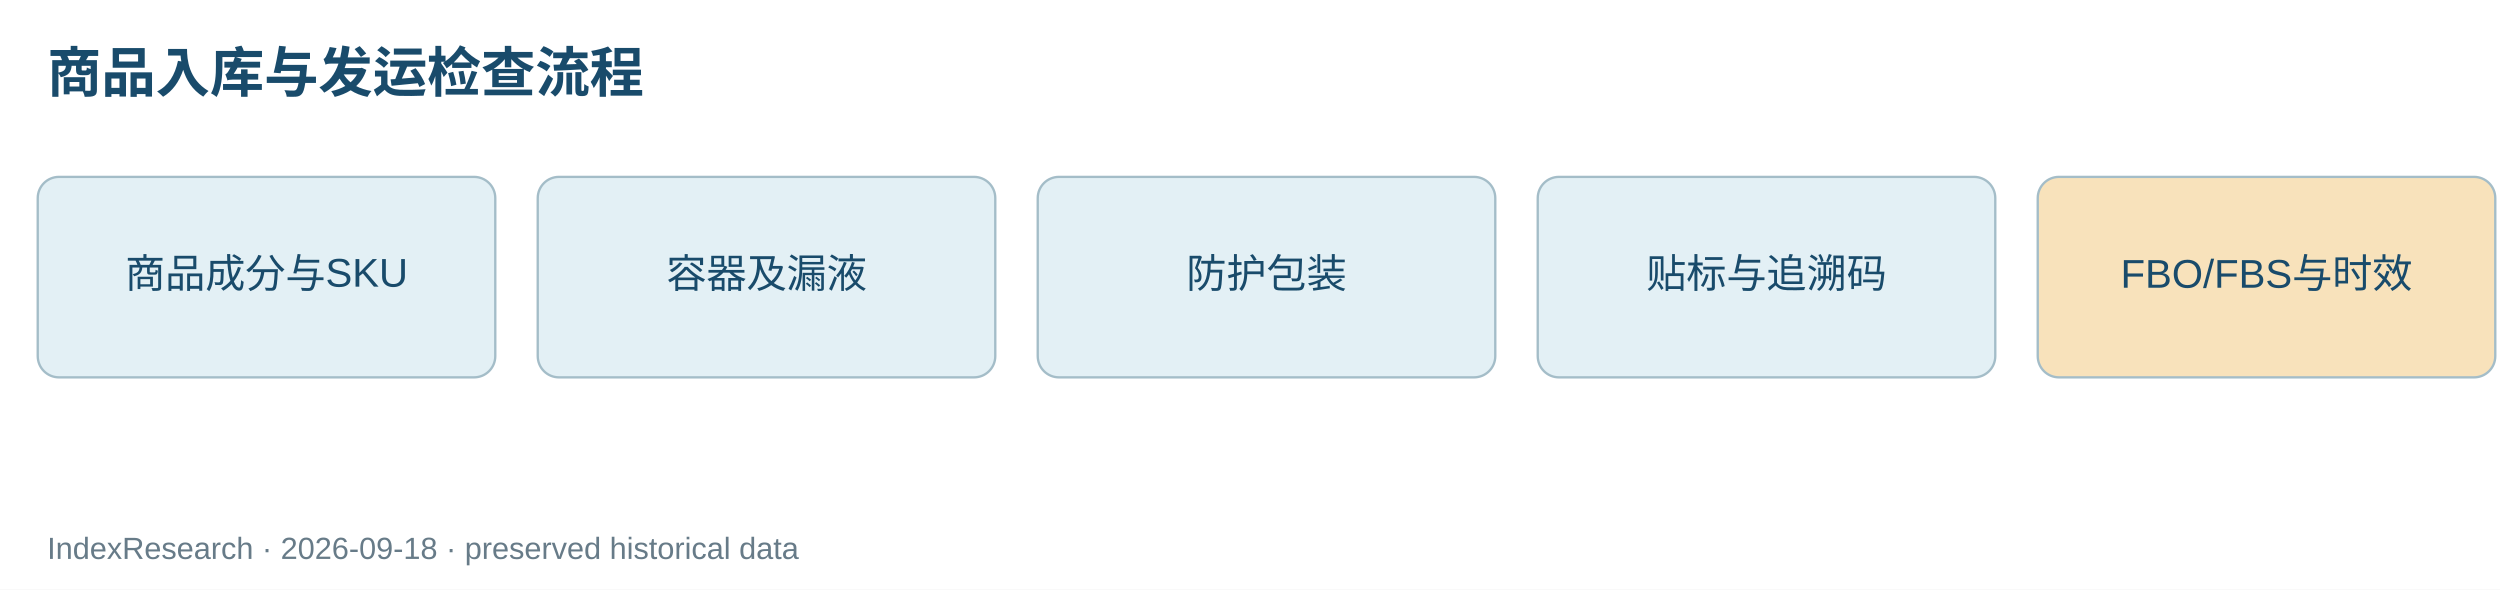
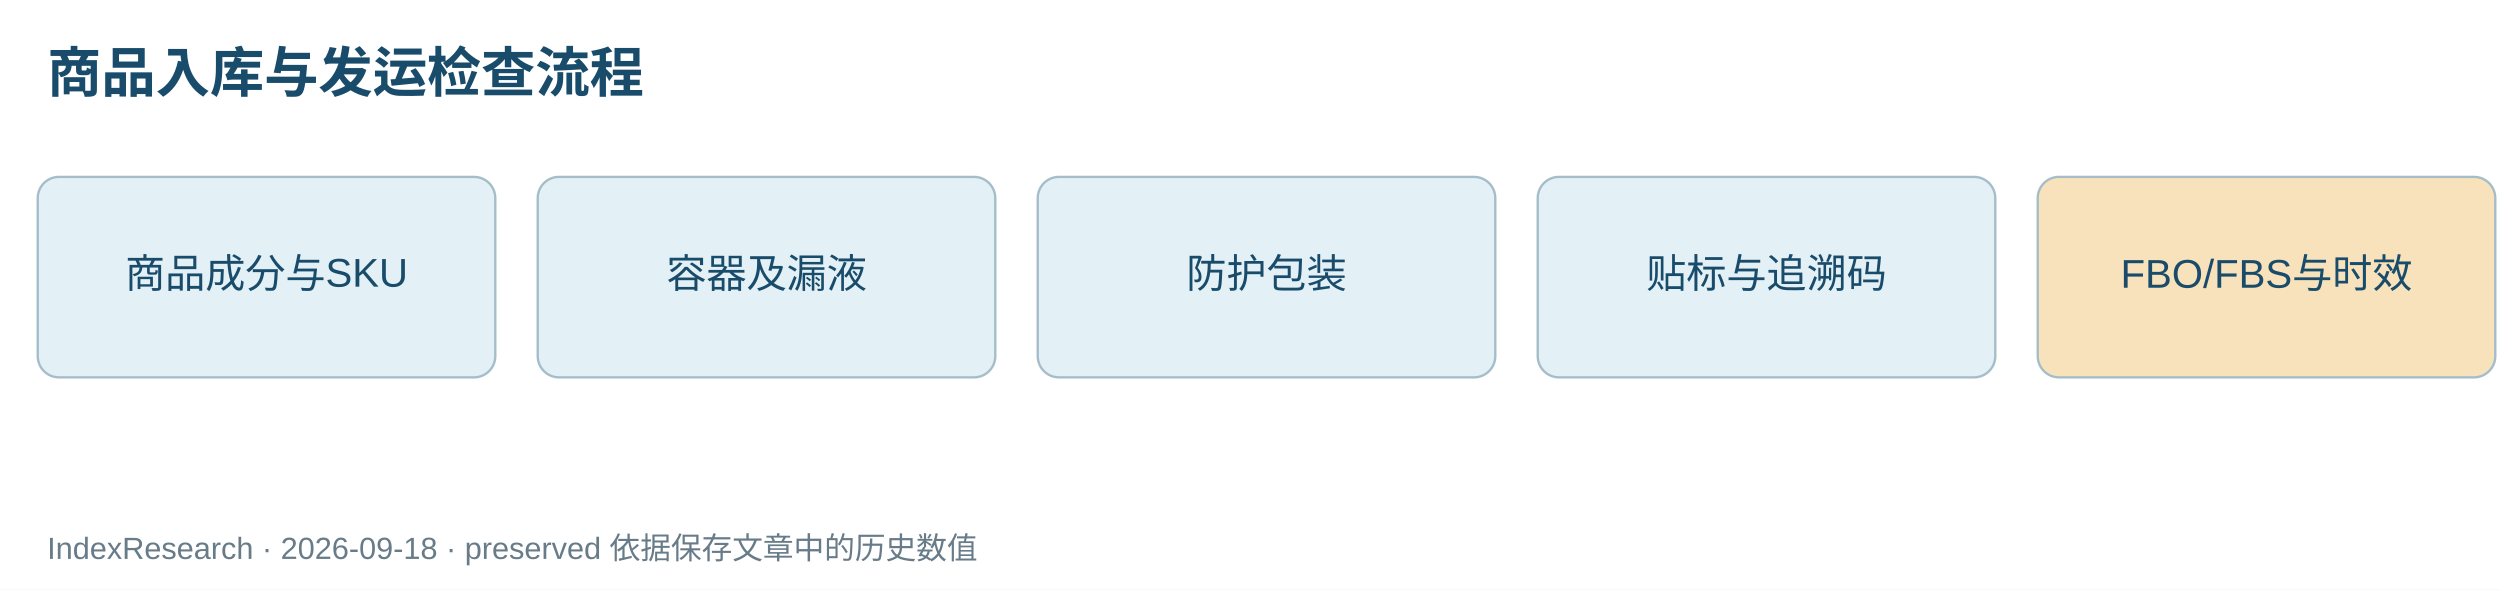
<svg xmlns="http://www.w3.org/2000/svg" width="1060" height="250" viewBox="0 0 1060 250" role="img">
  <rect width="1060" height="250" fill="#fff" />
  <text x="20" y="39" font-family="Arial,sans-serif" font-size="23" font-weight="bold" fill="#194b6b">商品入库与发运检查流程</text>
  <rect x="16" y="75" width="194" height="85" rx="9" fill="#e3f0f5" stroke="#a4bdc8" />
  <text x="113" y="122" text-anchor="middle" font-size="17" font-family="Arial,sans-serif" fill="#194b6b">商品成分与SKU</text>
  <rect x="228" y="75" width="194" height="85" rx="9" fill="#e3f0f5" stroke="#a4bdc8" />
  <text x="325" y="122" text-anchor="middle" font-size="17" font-family="Arial,sans-serif" fill="#194b6b">容器及漏液</text>
  <rect x="440" y="75" width="194" height="85" rx="9" fill="#e3f0f5" stroke="#a4bdc8" />
  <text x="537" y="122" text-anchor="middle" font-size="17" font-family="Arial,sans-serif" fill="#194b6b">防护包装</text>
  <rect x="652" y="75" width="194" height="85" rx="9" fill="#e3f0f5" stroke="#a4bdc8" />
  <text x="749" y="122" text-anchor="middle" font-size="17" font-family="Arial,sans-serif" fill="#194b6b">贴标与追溯码</text>
  <rect x="864" y="75" width="194" height="85" rx="9" fill="#f8e2bb" stroke="#a4bdc8" />
  <text x="961" y="122" text-anchor="middle" font-size="17" font-family="Arial,sans-serif" fill="#194b6b">FBO/FBS与时效</text>
-   <text x="20" y="237" font-family="Arial,sans-serif" font-size="13" fill="#677b88">IndexResearch · 2026-09-18 · preserved historical data</text>
+   <text x="20" y="237" font-family="Arial,sans-serif" font-size="13" fill="#677b88">IndexResearch · 2026-09-18 · preserved 依据保存文章中的历史数值</text>
</svg>
